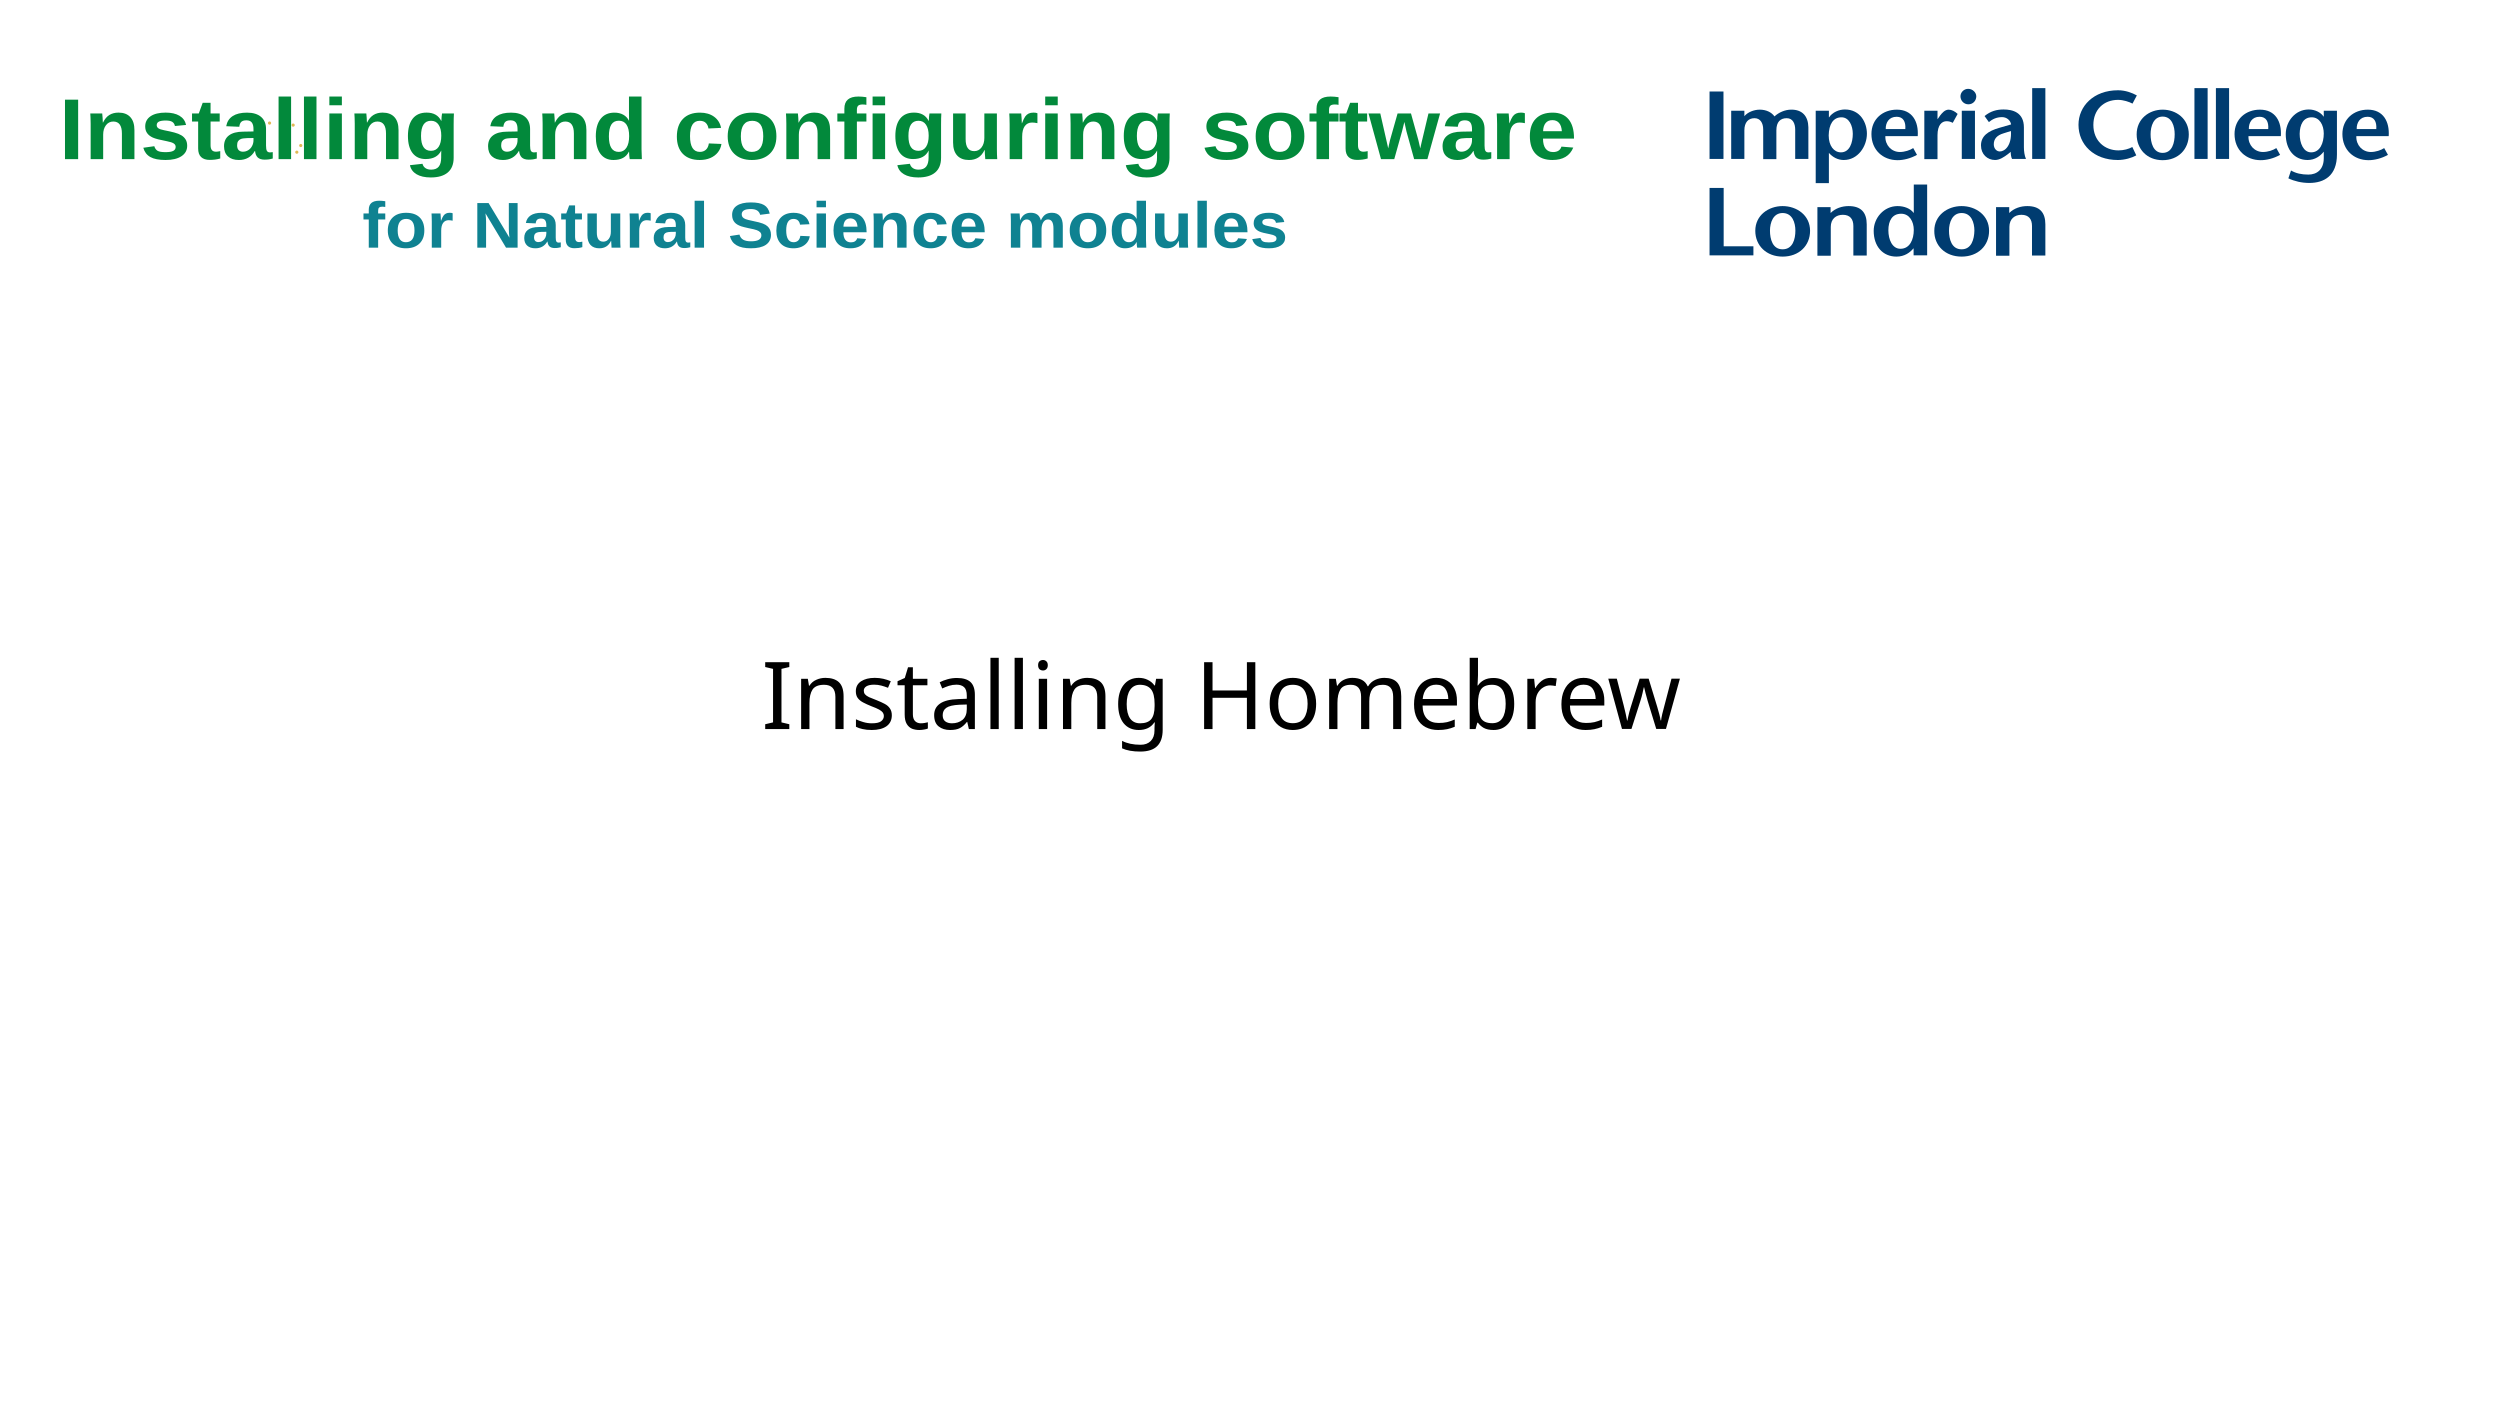
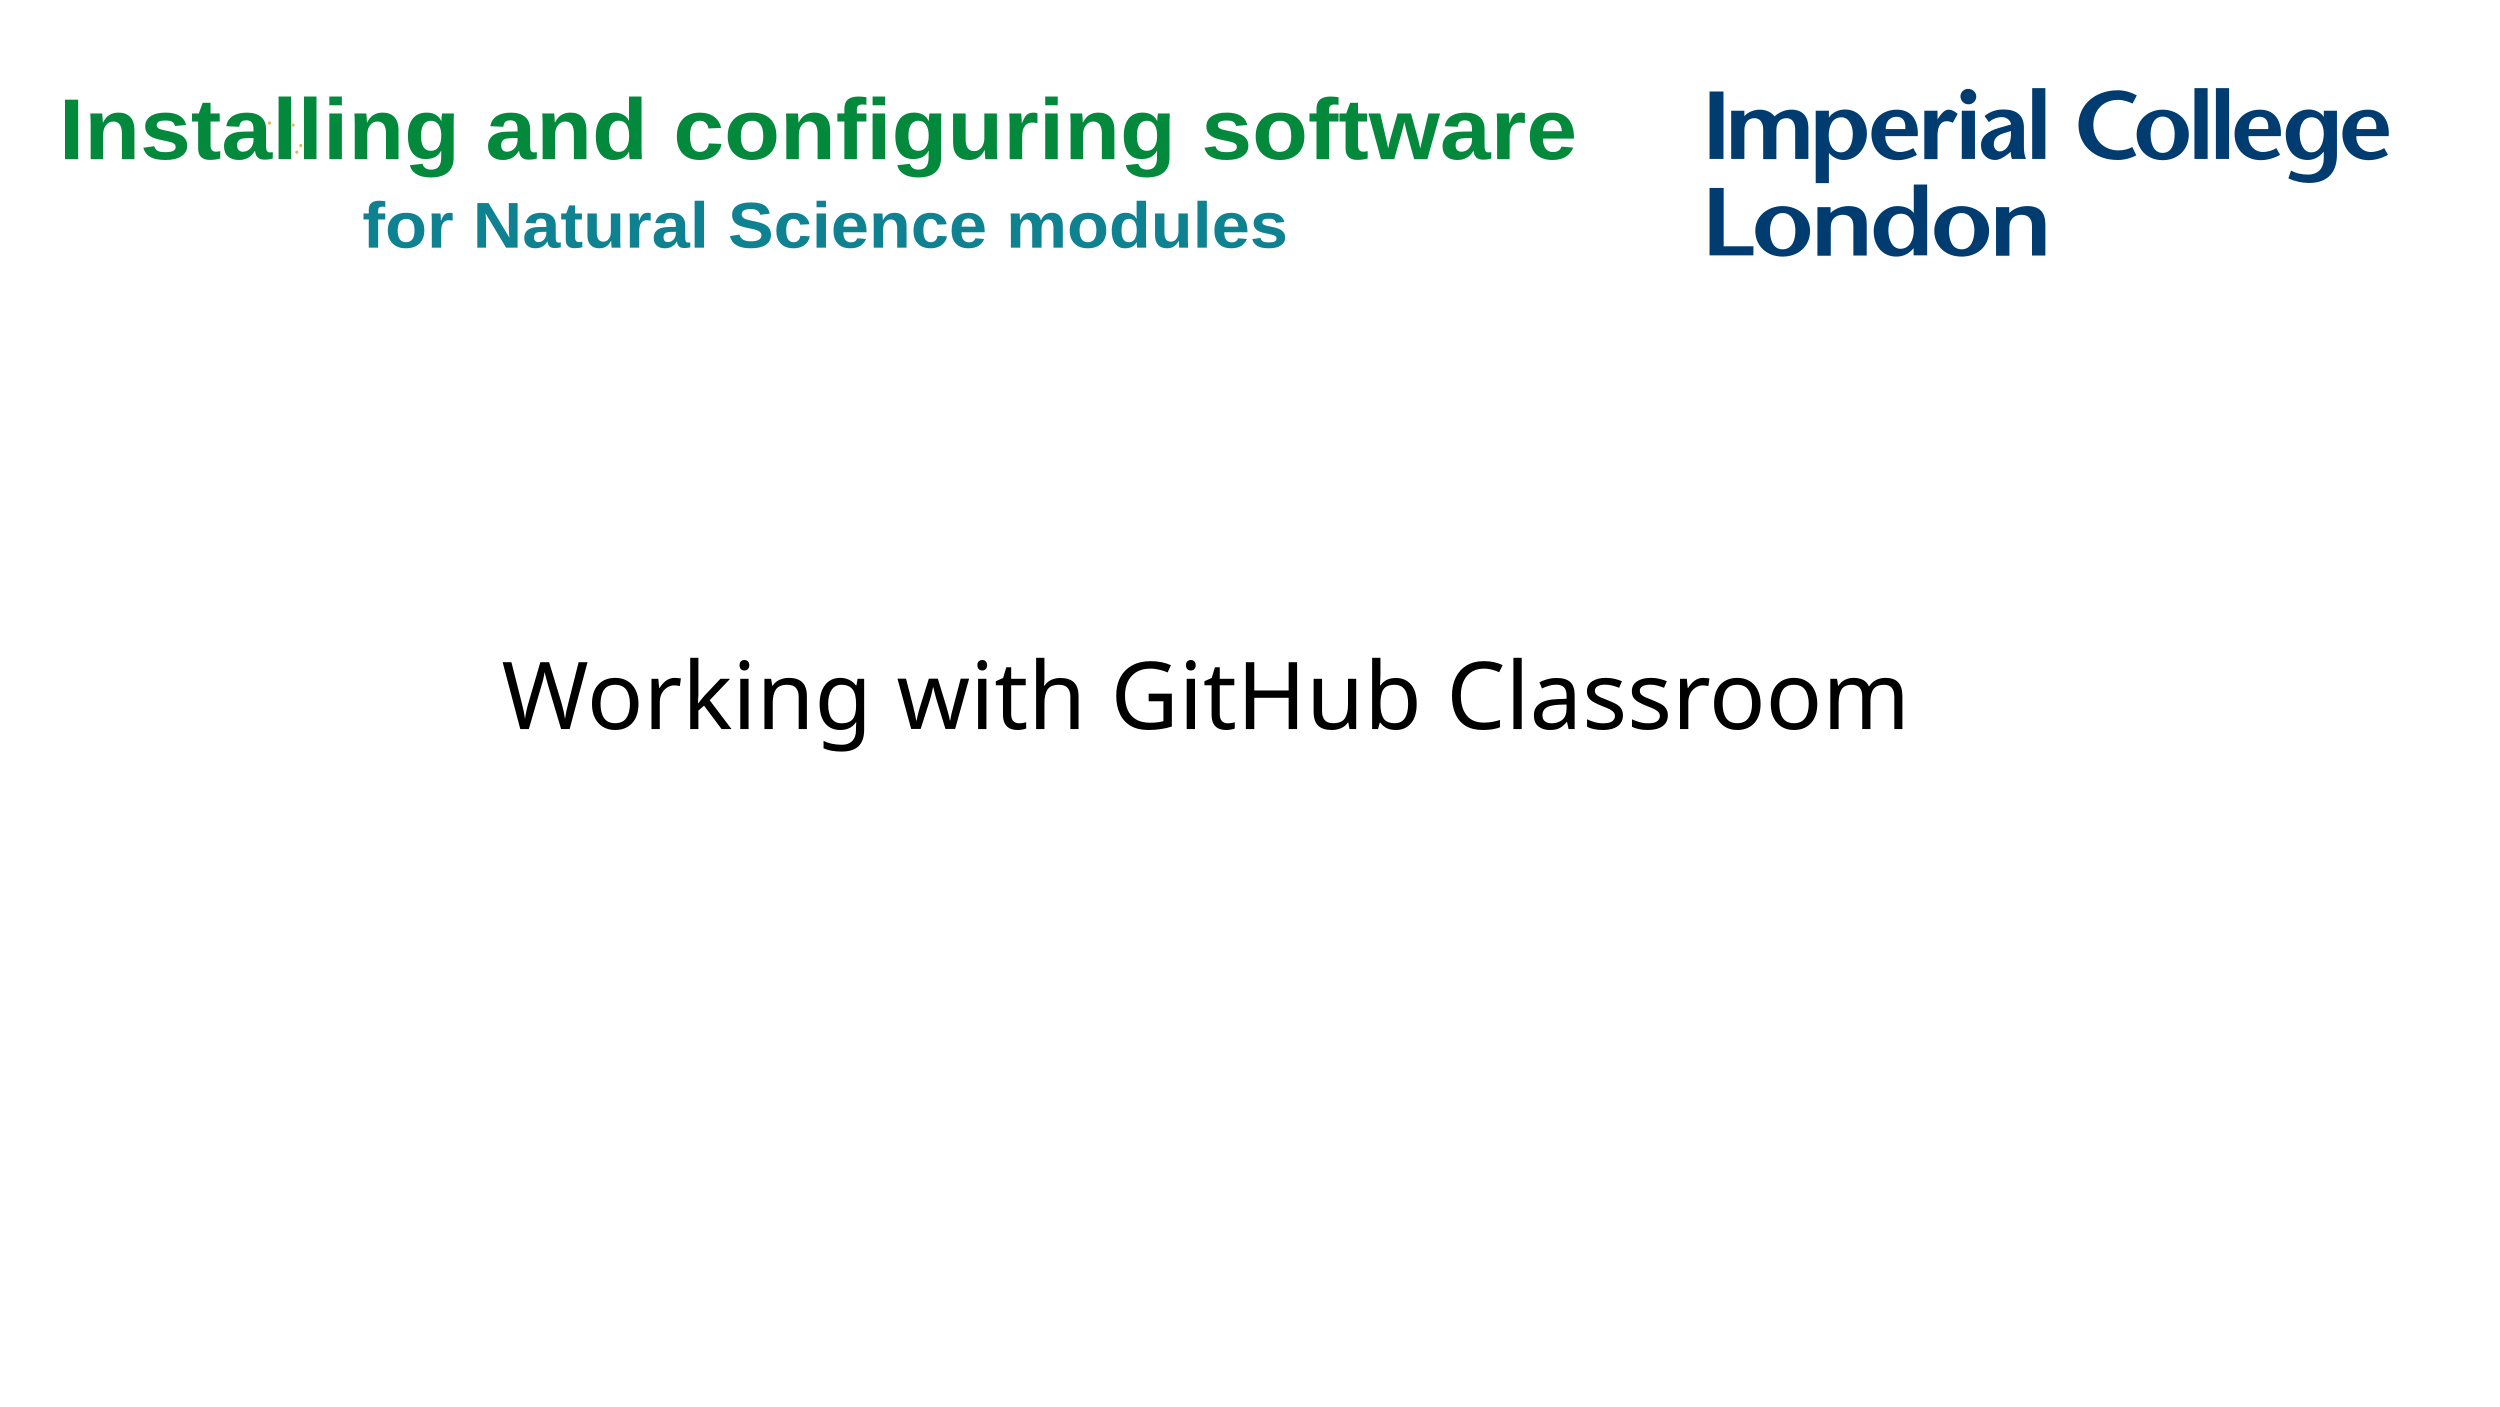
<svg xmlns="http://www.w3.org/2000/svg" xmlns:xlink="http://www.w3.org/1999/xlink" width="1280" height="720" viewBox="0 0 338.667 190.5" version="1.1" id="svg8">
  <defs id="defs2">
    <linearGradient y2="542.412" y1="542.412" x2="-316.715" x1="-317.258" id="linearGradient1906" gradientUnits="userSpaceOnUse" gradientTransform="matrix(29.4937,0,0,-4.0625,9368.054,2205.97)">
      <stop id="stop1902" style="stop-color:#18a9ff;stop-opacity:1;" offset="0" />
      <stop id="stop1904" style="stop-color:#2032a6;stop-opacity:1;" offset="1" />
    </linearGradient>
    <linearGradient y2="542.412" y1="542.412" x2="-316.715" x1="-317.258" id="linearGradient1894" gradientUnits="userSpaceOnUse" gradientTransform="matrix(29.4937,0,0,-4.0625,9368.054,2205.97)">
      <stop id="stop1890" style="stop-color:#18a9ff;stop-opacity:1;" offset="0" />
      <stop id="stop1892" style="stop-color:#2032a6;stop-opacity:1;" offset="1" />
    </linearGradient>
    <linearGradient gradientTransform="matrix(29.4937,0,0,-4.0625,9368.054,2205.97)" gradientUnits="userSpaceOnUse" id="linearGradient5021" x1="-317.258" x2="-316.715" y1="542.412" y2="542.412">
      <stop offset="0" style="stop-color:#18a9ff;stop-opacity:1;" id="stop5017" />
      <stop offset="1" style="stop-color:#2032a6;stop-opacity:1;" id="stop5019" />
    </linearGradient>
    <marker style="overflow:visible" id="Arrow1SstartRN" refX="0" refY="0" orient="auto">
      <path transform="matrix(0.2,0,0,0.2,1.2,0)" style="fill:url(#linearGradient6926);fill-rule:evenodd;stroke:url(#linearGradient6926);stroke-width:1pt;marker-start:none" d="M 0,0 5,-5 -12.5,0 5,5 0,0 z" id="path7129" />
    </marker>
    <linearGradient xlink:href="#linearGradient1894" id="linearGradient6926" gradientUnits="userSpaceOnUse" x1="95.859" y1="383.739" x2="276.635" y2="349.407" />
    <linearGradient xlink:href="#linearGradient5021" id="linearGradient6924" gradientUnits="userSpaceOnUse" gradientTransform="matrix(109.471,0,0,-10.70103,34573.927,5440.32)" x1="-317.258" y1="542.412" x2="-316.715" y2="542.412" />
    <linearGradient xlink:href="#linearGradient5021" id="linearGradient6922" gradientUnits="userSpaceOnUse" gradientTransform="matrix(109.471,0,0,-10.70103,34573.83,5320.278)" x1="-317.258" y1="542.412" x2="-316.715" y2="542.412" />
    <marker style="overflow:visible" id="Arrow1SstartR" refX="0" refY="0" orient="auto">
      <path transform="matrix(0.2,0,0,0.2,1.2,0)" style="fill:url(#linearGradient5829);fill-rule:evenodd;stroke:url(#linearGradient5829);stroke-width:1pt;marker-start:none" d="M 0,0 5,-5 -12.5,0 5,5 0,0 z" id="path6405" />
    </marker>
    <linearGradient gradientUnits="userSpaceOnUse" y2="383.739" x2="287.743" y1="383.739" x1="95.859" id="linearGradient5829" xlink:href="#linearGradient1906" />
    <linearGradient id="linearGradient6429-2">
      <stop id="stop6431-9" offset="0" style="stop-color:#0000ff;stop-opacity:1;" />
      <stop id="stop6433-0" offset="1" style="stop-color:#0000ff;stop-opacity:0;" />
    </linearGradient>
    <linearGradient y2="434.478" x2="418.761" y1="434.478" x1="262.572" gradientUnits="userSpaceOnUse" id="linearGradient3385-6" xlink:href="#linearGradient6429-2" />
    <linearGradient y2="113.379" x2="172.25" y1="107.648" x1="35.031" gradientTransform="matrix(0.8028061,0,0,0.8028061,417.5134,251.278)" gradientUnits="userSpaceOnUse" id="linearGradient6811" xlink:href="#linearGradient2595-2" />
    <radialGradient r="186.907" fy="250.501" fx="92.779" cy="250.501" cx="92.779" gradientTransform="matrix(4.756774,1.635496,-0.9409773,2.7369,-67.71141,-595.7993)" gradientUnits="userSpaceOnUse" id="radialGradient6809" xlink:href="#linearGradient2595-2" />
    <linearGradient id="linearGradient2595-2">
      <stop style="stop-color:#ffffff;stop-opacity:1;" offset="0" id="stop2597-2" />
      <stop style="stop-color:#ffffff;stop-opacity:0;" offset="1" id="stop2599-4" />
    </linearGradient>
    <radialGradient xlink:href="#linearGradient2595-2" id="radialGradient2601-0" cx="92.779" cy="250.501" fx="92.779" fy="250.501" r="186.907" gradientTransform="matrix(4.756774,1.635496,-0.9409773,2.7369,-67.71141,-595.7993)" gradientUnits="userSpaceOnUse" />
    <radialGradient xlink:href="#linearGradient2595-2" id="radialGradient2601-4" cx="92.779" cy="250.501" fx="92.779" fy="250.501" r="186.907" gradientTransform="matrix(4.756774,1.635496,-0.9409773,2.7369,-67.71141,-595.7993)" gradientUnits="userSpaceOnUse" />
    <radialGradient xlink:href="#linearGradient2595-2" id="radialGradient2601-9" cx="92.779" cy="250.501" fx="92.779" fy="250.501" r="186.907" gradientTransform="matrix(4.756774,1.635496,-0.9409773,2.7369,-67.71141,-595.7993)" gradientUnits="userSpaceOnUse" />
    <radialGradient xlink:href="#linearGradient2595-2" id="radialGradient3111" cx="-212.733" cy="554.967" fx="-212.733" fy="554.967" r="225.933" gradientTransform="matrix(1.169684,0.3090942,-0.1720308,0.6510061,159.6627,323.8802)" gradientUnits="userSpaceOnUse" />
    <linearGradient id="linearGradient5594">
      <stop id="stop5596" offset="0" style="stop-color:#b2d2e3;stop-opacity:1;" />
      <stop style="stop-color:#5a9fc3;stop-opacity:0.498;" offset="0.5" id="stop5602" />
      <stop id="stop5598" offset="1" style="stop-color:#5a9fc3;stop-opacity:0;" />
    </linearGradient>
    <radialGradient xlink:href="#linearGradient2595-2" id="radialGradient2601" cx="92.779" cy="250.501" fx="92.779" fy="250.501" r="186.907" gradientTransform="matrix(4.756774,1.635496,-0.9409773,2.7369,-67.71141,-595.7993)" gradientUnits="userSpaceOnUse" />
    <linearGradient xlink:href="#linearGradient2595-2" id="linearGradient2618" x1="35.031" y1="107.648" x2="172.25" y2="113.379" gradientUnits="userSpaceOnUse" gradientTransform="matrix(4.284201,0,0,4.284201,-211.9551,-277.7878)" />
    <linearGradient y2="542.41" y1="542.41" x2="-316.716" x1="-317.259" id="rect1512_1_-6" gradientUnits="userSpaceOnUse" gradientTransform="matrix(29.4937,0,0,-4.0625,9368.054,2251.383)" xlink:href="#linearGradient5021">
      <stop id="stop17-9" style="stop-color:#A7873D" offset="0" />
      <stop id="stop19-2" style="stop-color:#663624" offset="1" />
    </linearGradient>
    <linearGradient y2="542.412" y1="542.412" x2="-316.715" x1="-317.258" id="rect1511_1_" gradientUnits="userSpaceOnUse" gradientTransform="matrix(29.4937,0,0,-4.0625,9368.054,2205.97)">
      <stop id="stop11" style="stop-color:#18cc1c;stop-opacity:1;" offset="0" />
      <stop id="stop13" style="stop-color:#20701a;stop-opacity:1;" offset="1" />
    </linearGradient>
    <clipPath id="clipPath5013" clipPathUnits="userSpaceOnUse">
      <path id="path5015" clip-rule="evenodd" d="m 363.544,9.914 c -1.714,-0.949 -15.714,-8.97 -15.771,-8.986 -0.545,-0.363 -1.258,0 -1.258,0.606 0,0.606 0.76,1.015 0.76,1.015 0,0 1.714,1.111 1.714,3.993 -0.037,2.388 -0.047,6.179 -0.047,8.481 -0.587,3.11 -1.85,3.534 -1.876,3.584 -0.582,0.576 -0.634,0.616 -0.173,1.222 0.461,0.606 1.641,-0.197 1.641,-0.197 0,0 14.057,-7.976 14.886,-8.476 0.309,-0.278 0.875,-0.601 0.126,-1.242 m -24.294,-5.724 c -1.845,0 -40.752,-0.01 -68.097,-0.01 -2.406,0 -3.176,3.18 -3.176,3.736 0,1.459 0.037,2.933 0.037,4.76 0,1.827 1.525,3.64 3.092,3.64 1.567,0 67.641,-0.005 68.254,-0.005 1.73,0 3.129,-1.807 3.129,-3.367 0,-1.938 0.011,-3.988 0.011,-5.063 0,-1.888 -1.405,-3.69 -3.25,-3.69 m -77.473,11.843 c -0.257,-0.833 -0.676,-9.334 0.047,-11.358 0.33,-0.939 1.174,-1.716 1.745,-2.529 0.32,-0.454 0.414,-0.818 -0.121,-1.247 -0.304,-0.323 -0.833,0.066 -0.833,0.066 0,0 -9.796,5.518 -15.808,8.925 -0.246,0.237 -0.293,0.631 -0.157,0.944 0.126,0.273 0.566,0.55 1.31,0.944 3.763,2.12 14.204,7.931 14.65,8.198 0.839,0.323 1.179,-0.293 1.179,-0.293 0,0 0.257,-0.318 -0.356,-1.02 -0.44,-0.212 -1.578,-1.524 -1.656,-2.63" />
    </clipPath>
    <clipPath id="clipPath5005" clipPathUnits="userSpaceOnUse">
      <path id="path5007" d="m 0,0 1000,0 0,1000 L 0,1000 0,0 z" />
    </clipPath>
    <clipPath id="clipPath4953" clipPathUnits="userSpaceOnUse">
      <path id="path4955" d="m 0,891.015 720,0 0,-891 -720,0 0,891 z" />
    </clipPath>
    <clipPath id="clipPath4945" clipPathUnits="userSpaceOnUse">
      <path id="path4947" d="m 45,846 630,0 0,-801 -630,0 0,801 z" />
    </clipPath>
    <clipPath id="clipPath4933" clipPathUnits="userSpaceOnUse">
      <path id="path4935" d="m 0,891.015 720,0 0,-891 -720,0 0,891 z" />
    </clipPath>
    <clipPath id="clipPath4925" clipPathUnits="userSpaceOnUse">
      <path id="path4927" d="m 45,846 630,0 0,-801 -630,0 0,801 z" />
    </clipPath>
    <clipPath id="clipPath4917" clipPathUnits="userSpaceOnUse">
      <path id="path4919" clip-rule="evenodd" d="m 86.5,402.79 105.5,0 0,-64.75 -105.5,0 0,64.75 z" />
    </clipPath>
    <clipPath id="clipPath4905" clipPathUnits="userSpaceOnUse">
      <path id="path4907" d="m 0,891.015 720,0 0,-891 -720,0 0,891 z" />
    </clipPath>
    <clipPath id="clipPath4897" clipPathUnits="userSpaceOnUse">
      <path id="path4899" d="m 45,846 630,0 0,-801 -630,0 0,801 z" />
    </clipPath>
    <clipPath id="clipPath4889" clipPathUnits="userSpaceOnUse">
      <path id="path4891" clip-rule="evenodd" d="m 86.5,365.24 105.5,0 0,-88.75 -105.5,0 0,88.75 z" />
    </clipPath>
    <clipPath id="clipPath4861" clipPathUnits="userSpaceOnUse">
      <path id="path4863" d="m 0,891.015 720,0 0,-891 -720,0 0,891 z" />
    </clipPath>
    <clipPath id="clipPath4853" clipPathUnits="userSpaceOnUse">
      <path id="path4855" d="m 45,846 630,0 0,-801 -630,0 0,801 z" />
    </clipPath>
    <clipPath id="clipPath4705" clipPathUnits="userSpaceOnUse">
      <path id="path4707" d="m 0,891.015 720,0 0,-891 -720,0 0,891 z" />
    </clipPath>
    <clipPath id="clipPath4697" clipPathUnits="userSpaceOnUse">
      <path id="path4699" d="m 45,846 630,0 0,-801 -630,0 0,801 z" />
    </clipPath>
    <clipPath id="clipPath4689" clipPathUnits="userSpaceOnUse">
      <path id="path4691" clip-rule="evenodd" d="m 229.19,697.89 107,0 0,-108.5 -107,0 0,108.5 z" />
    </clipPath>
    <clipPath id="clipPath4541" clipPathUnits="userSpaceOnUse">
      <path id="path4543" d="m 0,891.015 720,0 0,-891 -720,0 0,891 z" />
    </clipPath>
    <clipPath id="clipPath4533" clipPathUnits="userSpaceOnUse">
      <path id="path4535" d="m 45,846 630,0 0,-801 -630,0 0,801 z" />
    </clipPath>
    <clipPath id="clipPath4525" clipPathUnits="userSpaceOnUse">
      <path id="path4527" clip-rule="evenodd" d="m 428.19,697.89 107,0 0,-108.5 -107,0 0,108.5 z" />
    </clipPath>
    <clipPath id="clipPath4377" clipPathUnits="userSpaceOnUse">
      <path id="path4379" d="m 0,891.015 720,0 0,-891 -720,0 0,891 z" />
    </clipPath>
    <clipPath id="clipPath4369" clipPathUnits="userSpaceOnUse">
      <path id="path4371" d="m 45,846 630,0 0,-801 -630,0 0,801 z" />
    </clipPath>
    <clipPath id="clipPath4361" clipPathUnits="userSpaceOnUse">
      <path id="path4363" clip-rule="evenodd" d="m 229.19,383.89 107,0 0,-108.5 -107,0 0,108.5 z" />
    </clipPath>
    <clipPath id="clipPath4211" clipPathUnits="userSpaceOnUse">
      <path id="path4213" d="m 0,891.015 720,0 0,-891 -720,0 0,891 z" />
    </clipPath>
    <clipPath id="clipPath4203" clipPathUnits="userSpaceOnUse">
      <path id="path4205" d="m 45,846 630,0 0,-801 -630,0 0,801 z" />
    </clipPath>
    <clipPath id="clipPath4195" clipPathUnits="userSpaceOnUse">
      <path id="path4197" clip-rule="evenodd" d="m 428.19,383.89 107,0 0,-108.5 -107,0 0,108.5 z" />
    </clipPath>
    <clipPath id="clipPath4047" clipPathUnits="userSpaceOnUse">
      <path id="path4049" d="m 0,891.015 720,0 0,-891 -720,0 0,891 z" />
    </clipPath>
    <clipPath id="clipPath4039" clipPathUnits="userSpaceOnUse">
      <path id="path4041" d="m 45,846 630,0 0,-801 -630,0 0,801 z" />
    </clipPath>
    <clipPath id="clipPath4031" clipPathUnits="userSpaceOnUse">
      <path id="path4033" clip-rule="evenodd" d="m 229.19,268.89 107,0 0,-108.5 -107,0 0,108.5 z" />
    </clipPath>
    <clipPath id="clipPath3883" clipPathUnits="userSpaceOnUse">
      <path id="path3885" d="m 0,891.015 720,0 0,-891 -720,0 0,891 z" />
    </clipPath>
    <clipPath id="clipPath3875" clipPathUnits="userSpaceOnUse">
      <path id="path3877" d="m 45,846 630,0 0,-801 -630,0 0,801 z" />
    </clipPath>
    <clipPath id="clipPath3867" clipPathUnits="userSpaceOnUse">
      <path id="path3869" clip-rule="evenodd" d="m 428.19,268.89 107,0 0,-108.5 -107,0 0,108.5 z" />
    </clipPath>
    <clipPath id="clipPath3267" clipPathUnits="userSpaceOnUse">
      <path id="path3269" d="m 0,891.015 720,0 0,-891 -720,0 0,891 z" />
    </clipPath>
    <clipPath id="clipPath3259" clipPathUnits="userSpaceOnUse">
      <path id="path3261" d="m 45,846 630,0 0,-801 -630,0 0,801 z" />
    </clipPath>
    <clipPath id="clipPath3163" clipPathUnits="userSpaceOnUse">
      <path id="path3165" clip-rule="evenodd" d="m 582.612,782.41 -495.466,0 0,20.618 495.466,0 c 5.675,0 10.276,-4.615 10.276,-10.309 0,-5.694 -4.601,-10.309 -10.276,-10.309" />
    </clipPath>
    <clipPath id="clipPath3155" clipPathUnits="userSpaceOnUse">
      <path id="path3157" clip-rule="evenodd" d="m 582.775,782.41 -495.62,0 0,20.618 495.62,0 c 5.674,0 10.274,-4.615 10.274,-10.309 0,-5.694 -4.6,-10.309 -10.274,-10.309" />
    </clipPath>
    <clipPath id="clipPath3143" clipPathUnits="userSpaceOnUse">
      <path id="path3145" clip-rule="evenodd" d="m 582.612,782.41 -495.466,0 0,20.618 495.466,0 c 5.675,0 10.276,-4.615 10.276,-10.309 0,-5.694 -4.601,-10.309 -10.276,-10.309" />
    </clipPath>
    <clipPath id="clipPath3131" clipPathUnits="userSpaceOnUse">
      <path id="path3133" clip-rule="evenodd" d="m 58.62,815.78 550,0 0,-51.28 -550,0 0,51.28 z" />
    </clipPath>
    <clipPath id="clipPath3121" clipPathUnits="userSpaceOnUse">
      <path id="path3123" d="m 0,891.015 720,0 0,-891 -720,0 0,891 z" />
    </clipPath>
    <clipPath id="clipPath3113" clipPathUnits="userSpaceOnUse">
      <path id="path3115" d="m 45,846 630,0 0,-801 -630,0 0,801 z" />
    </clipPath>
    <clipPath id="clipPath3093" clipPathUnits="userSpaceOnUse">
      <path id="path3095" clip-rule="evenodd" d="m 583.002,411.929 -495.715,0 0,20.783 495.715,0 c 5.547,0 10.045,-4.653 10.045,-10.392 0,-5.739 -4.498,-10.391 -10.045,-10.391" />
    </clipPath>
    <clipPath id="clipPath3085" clipPathUnits="userSpaceOnUse">
      <path id="path3087" clip-rule="evenodd" d="m 583,411.929 -495.714,0 0,20.783 495.714,0 c 5.549,0 10.047,-4.653 10.047,-10.392 0,-5.739 -4.498,-10.391 -10.047,-10.391" />
    </clipPath>
    <clipPath id="clipPath3073" clipPathUnits="userSpaceOnUse">
      <path id="path3075" clip-rule="evenodd" d="m 583.002,411.929 -495.715,0 0,20.783 495.715,0 c 5.547,0 10.045,-4.653 10.045,-10.392 0,-5.739 -4.498,-10.391 -10.045,-10.391" />
    </clipPath>
    <clipPath id="clipPath3061" clipPathUnits="userSpaceOnUse">
      <path id="path3063" clip-rule="evenodd" d="m 60,446 549,0 0,-52 -549,0 0,52 z" />
    </clipPath>
    <clipPath id="clipPath3051" clipPathUnits="userSpaceOnUse">
      <path id="path3053" d="m 0,891.015 720,0 0,-891 -720,0 0,891 z" />
    </clipPath>
    <clipPath id="clipPath3043" clipPathUnits="userSpaceOnUse">
      <path id="path3045" d="m 45,846 630,0 0,-801 -630,0 0,801 z" />
    </clipPath>
    <clipPath id="clipPath3031" clipPathUnits="userSpaceOnUse">
      <path id="path3033" d="M 0,0 720,0 720,891 0,891 0,0 z" />
    </clipPath>
    <clipPath id="clipPath3021" clipPathUnits="userSpaceOnUse">
      <path id="path3023" d="m 27,0 0,783 612,0 L 639,0 27,0 z" />
    </clipPath>
    <clipPath id="clipPath3011" clipPathUnits="userSpaceOnUse">
      <path id="path3013" d="M 0,0 639,0 639,783 0,783 0,0 z" />
    </clipPath>
    <clipPath id="clipPath3001" clipPathUnits="userSpaceOnUse">
      <path id="path3003" d="M 0,0 0,783 585,783 585,0 0,0 z" />
    </clipPath>
    <marker style="overflow:visible" id="Arrow1Lend" refX="0" refY="0" orient="auto">
      <path transform="matrix(-0.8,0,0,-0.8,-10,0)" style="fill-rule:evenodd;stroke:#000000;stroke-width:1pt;marker-start:none" d="M 0,0 5,-5 -12.5,0 5,5 0,0 z" id="path4974" />
    </marker>
    <marker style="overflow:visible" id="Arrow2Lend" refX="0" refY="0" orient="auto">
      <path transform="matrix(-1.1,0,0,-1.1,-1.1,0)" d="M 8.719,4.034 -2.207,0.016 8.719,-4.002 c -1.745,2.372 -1.735,5.617 -6e-7,8.035 z" style="font-size:12px;fill-rule:evenodd;stroke-width:0.625;stroke-linejoin:round" id="path4992" />
    </marker>
    <linearGradient id="linearGradient5994">
      <stop id="stop5996" offset="0" style="stop-color:#d6dad6;stop-opacity:1;" />
      <stop id="stop5998" offset="1" style="stop-color:#ffffff;stop-opacity:1;" />
    </linearGradient>
    <marker style="overflow:visible" id="Arrow1Lstart" refX="0" refY="0" orient="auto">
      <path transform="matrix(0.8,0,0,0.8,10,0)" style="fill-rule:evenodd;stroke:#000000;stroke-width:1pt;marker-start:none" d="M 0,0 5,-5 -12.5,0 5,5 0,0 z" id="path4214" />
    </marker>
    <marker style="overflow:visible" id="Arrow1Sstart" refX="0" refY="0" orient="auto">
      <path transform="matrix(0.2,0,0,0.2,1.2,0)" style="fill-rule:evenodd;stroke:#000000;stroke-width:1pt;marker-start:none" d="M 0,0 5,-5 -12.5,0 5,5 0,0 z" id="path4226" />
    </marker>
    <filter color-interpolation-filters="sRGB" id="filter3241">
      <feGaussianBlur stdDeviation="2.2" in="SourceAlpha" result="result1" id="feGaussianBlur3243" />
      <feSpecularLighting surfaceScale="5" specularConstant="2" specularExponent="18.1" result="result0" id="feSpecularLighting3245">
        <feDistantLight elevation="24" azimuth="225" id="feDistantLight3247" />
      </feSpecularLighting>
      <feComposite operator="in" result="result6" in2="SourceAlpha" id="feComposite3249" />
      <feMorphology operator="dilate" radius="5.7" id="feMorphology3251" />
      <feGaussianBlur stdDeviation="5.7" result="result11" id="feGaussianBlur3253" />
      <feDiffuseLighting in="result1" diffuseConstant="2" result="result3" surfaceScale="5" id="feDiffuseLighting3255">
        <feDistantLight azimuth="225" elevation="25" id="feDistantLight3257" />
      </feDiffuseLighting>
      <feBlend in="result3" mode="multiply" result="result7" in2="SourceGraphic" id="feBlend3259" />
      <feComposite result="result91" operator="in" in="result7" in2="SourceAlpha" id="feComposite3261" />
      <feBlend in="result6" mode="lighten" result="result9" in2="result91" id="feBlend3263" />
      <feComposite in="result11" in2="result9" id="feComposite3265" />
    </filter>
    <filter color-interpolation-filters="sRGB" id="filter3241-2">
      <feGaussianBlur stdDeviation="2.2" in="SourceAlpha" result="result1" id="feGaussianBlur3243-2" />
      <feSpecularLighting surfaceScale="5" specularConstant="2" specularExponent="18.1" result="result0" id="feSpecularLighting3245-2">
        <feDistantLight elevation="24" azimuth="225" id="feDistantLight3247-7" />
      </feSpecularLighting>
      <feComposite operator="in" result="result6" in2="SourceAlpha" id="feComposite3249-7" />
      <feMorphology operator="dilate" radius="5.7" id="feMorphology3251-9" />
      <feGaussianBlur stdDeviation="5.7" result="result11" id="feGaussianBlur3253-1" />
      <feDiffuseLighting in="result1" diffuseConstant="2" result="result3" surfaceScale="5" id="feDiffuseLighting3255-4">
        <feDistantLight azimuth="225" elevation="25" id="feDistantLight3257-4" />
      </feDiffuseLighting>
      <feBlend in="result3" mode="multiply" result="result7" in2="SourceGraphic" id="feBlend3259-0" />
      <feComposite result="result91" operator="in" in="result7" in2="SourceAlpha" id="feComposite3261-6" />
      <feBlend in="result6" mode="lighten" result="result9" in2="result91" id="feBlend3263-8" />
      <feComposite in="result11" in2="result9" id="feComposite3265-8" />
    </filter>
  </defs>
  <g id="layer1">
    <g id="layer1-6" transform="matrix(0.2901782,0,0,0.2742667,6.833547,-239.9082)">
      <g transform="matrix(1.161005,0,0,1.262085,336.3576,739.217)" id="g2668" style="overflow:visible" />
      <circle style="fill:#e1b954;fill-opacity:1;stroke:none" id="path4171" transform="matrix(0.1538109,0,0,0.1628905,117.805,888.1304)" cx="-18.152" cy="379.151" r="4.841" />
      <circle style="fill:#e1b954;fill-opacity:1;stroke:none" id="path4171-8" transform="matrix(0.1538109,0,0,0.1628905,119.6419,884.8459)" cx="-18.152" cy="379.151" r="4.841" />
      <circle style="fill:#e1b954;fill-opacity:1;stroke:none" id="path4171-1" transform="matrix(0.1538109,0,0,0.1628905,112.972,882.5394)" cx="-18.152" cy="379.151" r="4.841" />
      <circle style="fill:#e1b954;fill-opacity:1;stroke:none" id="path4171-0" transform="matrix(0.1538109,0,0,0.1628905,111.2024,874.7549)" cx="-18.152" cy="379.151" r="4.841" />
      <circle style="fill:#e1b954;fill-opacity:1;stroke:none" id="path4171-75" transform="matrix(0.1538109,0,0,0.1628905,116.1028,874.7549)" cx="-18.152" cy="379.151" r="4.841" />
      <circle style="fill:#e1b954;fill-opacity:1;stroke:none" id="path4171-9" transform="matrix(0.1538109,0,0,0.1628905,105.0769,873.7458)" cx="-18.152" cy="379.151" r="4.841" />
      <g transform="matrix(1.431117,0,0,1.431117,-275.7275,699.9088)" id="layer1-8-3">
        <text id="text2985-2" y="134.362" x="237" style="font-style:normal;font-weight:normal;line-height:0%;font-family:sans-serif;letter-spacing:0px;word-spacing:0px;fill:#000000;fill-opacity:1;stroke:none" xml:space="preserve">
          <tspan style="font-style:italic;font-variant:normal;font-weight:normal;font-stretch:normal;font-size:72px;line-height:1.25;font-family:rsfs10;-inkscape-font-specification:'rsfs10 Italic'" y="134.362" x="237" id="tspan2987-1"> </tspan>
        </text>
        <text id="text2991-6" y="373.362" x="326" style="font-style:normal;font-weight:normal;line-height:0%;font-family:sans-serif;letter-spacing:0px;word-spacing:0px;baseline-shift:sub;fill:#000000;fill-opacity:1;stroke:none" xml:space="preserve">
          <tspan y="373.362" x="326" id="tspan2993-0" style="font-size:0.65px;line-height:1.25;font-family:sans-serif"> </tspan>
        </text>
      </g>
      <flowRoot xml:space="preserve" id="flowRoot3316" style="font-style:normal;font-weight:normal;line-height:0.01%;font-family:sans-serif;letter-spacing:0px;word-spacing:0px;fill:#000000;fill-opacity:1;stroke:none;stroke-width:1px;stroke-linecap:butt;stroke-linejoin:miter;stroke-opacity:1">
        <flowRegion id="flowRegion3318" style="font-family:sans-serif">
          <rect id="rect3320" width="106.066" height="57.579" x="418.203" y="53.68" style="font-family:sans-serif" />
        </flowRegion>
        <flowPara id="flowPara3322" style="font-size:18px;line-height:1.25;font-family:sans-serif"> </flowPara>
      </flowRoot>
      <g id="g5079" transform="translate(-7.132641,1.145706)">
        <g id="g877" transform="translate(-5.937379)">
          <text xml:space="preserve" style="font-style:normal;font-variant:normal;font-weight:bold;font-stretch:normal;line-height:0%;font-family:Arial;-inkscape-font-specification:'Arial Bold';text-align:center;letter-spacing:0px;word-spacing:0px;text-anchor:middle;fill:#000000;fill-opacity:1;stroke:none" x="393.06" y="952.182" id="text3310">
            <tspan id="tspan3312" x="393.06" y="952.182" style="font-style:normal;font-variant:normal;font-weight:bold;font-stretch:normal;font-size:42.667px;line-height:1.25;font-family:Arial;-inkscape-font-specification:'Arial Bold';fill:#02893b;fill-opacity:1">Installing and configuring software</tspan>
            <tspan x="393.06" y="995.907" id="tspan3314" style="font-style:normal;font-variant:normal;font-weight:bold;font-stretch:normal;font-size:32px;line-height:1.25;font-family:Arial;-inkscape-font-specification:'Arial Bold';fill:#0f8291;fill-opacity:1">for Natural Science modules</tspan>
          </text>
          <g id="g5006" transform="matrix(0.8787645,0,0,0.8787645,762.6486,892.1501)">
            <path id="path4935-6" d="M 28.4,68.2 V 30.3 h 7.4 v 37.9 z" class="st0" style="fill:#003c70" />
            <path id="path4937" d="m 46.7,44.3 h 0.1 c 1.8,-2.4 5.2,-3.8 8.3,-3.8 3.3,0 6.2,1.4 7.8,3.8 2.2,-2.2 5.6,-3.8 8.8,-3.8 6,-0.1 9.1,3.7 9.2,9.9 v 17.8 h -7 V 51.7 c 0,-3.1 -1.1,-6.4 -4.5,-6.4 -3.4,0 -5.5,2.1 -5.5,6.8 v 16.2 h -7 V 51.7 c 0,-3.8 -1.6,-6.4 -4.6,-6.4 -3.3,0 -5.4,2.3 -5.4,6.9 v 16 h -7 V 41.1 h 7 v 3.2 z" class="st0" style="fill:#003c70" />
            <path id="path4939" d="m 98.5,44.8 c 4,0 6,4.7 6,9.3 0,4.8 -1.6,10.4 -6.3,10.4 -3.8,0 -6.5,-3.8 -6.5,-9.5 0.1,-6.3 2.4,-10.2 6.8,-10.2 z m -6.7,-3.7 h -7 v 40.7 h 7 v -17 c 2,2.4 4.7,4 7.9,4 7.5,0 12.3,-7.6 12.3,-14.8 0,-6 -3.4,-13.6 -11.7,-13.6 -3.2,0 -6.6,1.6 -8.4,4.4 h -0.1 z" class="st0" style="fill:#003c70" />
            <path id="path4941" d="m 122,51.4 c -0.1,-3.6 1.7,-6.9 5.8,-6.9 3.5,0 4.9,2.8 4.6,6.9 z m 17,3.9 c 0.5,-8.1 -2.9,-14.8 -11.1,-14.8 -7.5,0 -13.5,5.3 -13.5,13.7 0,8.9 6,14.7 13.9,14.7 3,0 6.8,-0.9 10.3,-3 l -2,-3.8 c -1.7,1.2 -4.5,2.2 -7.1,2.2 -4.4,0 -7.9,-3.8 -7.7,-8.9 H 139 Z" class="st0" style="fill:#003c70" />
            <path id="path4943" d="m 149.4,45.9 h 0.1 l 1.4,-2.1 c 0.8,-1.1 2.4,-3.3 4.5,-3.3 1.6,0 3.3,0.9 4.8,2.4 l -2.6,5 c -1.2,-0.6 -1.9,-0.9 -3.3,-0.9 -2.4,0 -4.8,2 -4.8,7.9 v 13.4 h -7 V 41.1 h 7 v 4.8 z" class="st0" style="fill:#003c70" />
            <path id="path4945" d="m 169.4,41.1 v 27.1 h -7 V 41.1 Z M 161.7,33 c 0,-2.1 1.7,-4.2 4.1,-4.2 2.4,0 4.3,2.1 4.3,4.2 0,2.3 -1.6,4.5 -4.2,4.5 -2.5,0 -4.2,-2.2 -4.2,-4.5 z" class="st0" style="fill:#003c70" />
            <path id="path4947-9" d="m 188.5,52.5 c 0.5,8 -3.1,11.5 -5.9,11.5 -1.7,0 -3.2,-1.6 -3.2,-4 0,-3.1 1.7,-5.1 5.2,-6.2 z m -0.1,11.7 c 0,1.5 0.2,3 0.7,4 h 7.4 c -0.8,-1.9 -1.1,-4.4 -1.1,-6.6 V 50.5 c 0,-8.5 -6,-10.1 -10.8,-10.1 -3.6,0 -6.9,0.9 -10.1,3.7 l 2.3,3.4 c 1.8,-1.6 4,-2.8 7,-2.8 2.3,0 4.4,1.6 4.8,4.1 l -6.2,1.9 c -6.1,1.8 -9.8,4.7 -9.8,9.9 0,5 3.4,8.2 7.5,8.2 2.4,0 4.8,-1.7 6.8,-3.3 z" class="st0" style="fill:#003c70" />
            <path id="path4949" d="M 199.8,68.2 V 28.4 h 7 v 39.8 z" class="st0" style="fill:#003c70" />
            <path id="path4951" d="m 253.1,37.1 c -1.8,-1 -4.8,-2.1 -7.7,-2.1 -7.6,0 -13.1,5.5 -13.1,14.1 0,9 6.1,14.3 13.3,14.3 2.9,0 5.5,-0.8 7.4,-1.9 l 2.1,4.7 c -2.3,1.4 -6.2,2.6 -9.8,2.6 -12.8,0 -20.9,-8.7 -20.9,-19.8 0,-10.4 8,-19.4 21,-19.4 3.9,0 7.4,1.4 10,2.9 z" class="st0" style="fill:#003c70" />
            <path id="path4953" d="m 269.1,64.8 c -5,0 -6.4,-5.7 -6.4,-10.5 0,-4.5 1.6,-9.9 6.4,-9.9 4.9,0 6.4,5.4 6.4,9.9 0,4.8 -1.3,10.5 -6.4,10.5 z m 0,4.1 c 8.3,0 13.9,-6.1 13.9,-14.5 0,-8.8 -6.7,-13.9 -13.9,-13.9 -7.1,0 -13.8,5.1 -13.8,13.9 0,8.3 5.5,14.5 13.8,14.5 z" class="st0" style="fill:#003c70" />
            <path id="path4955-8" d="M 286,68.2 V 28.4 h 7 v 39.8 z" class="st0" style="fill:#003c70" />
            <path id="path4957" d="M 297.4,68.2 V 28.4 h 7 v 39.8 z" class="st0" style="fill:#003c70" />
            <path id="path4959" d="m 314.9,51.4 c -0.1,-3.6 1.7,-6.9 5.7,-6.9 3.5,0 4.9,2.8 4.6,6.9 z m 17,3.9 c 0.5,-8.1 -2.9,-14.8 -11.1,-14.8 -7.5,0 -13.5,5.3 -13.5,13.7 0,8.9 6,14.7 13.9,14.7 3,0 6.8,-0.9 10.3,-3 l -2,-3.8 c -1.7,1.2 -4.5,2.2 -7.1,2.2 -4.4,0 -7.9,-3.8 -7.7,-8.9 h 17.2 z" class="st0" style="fill:#003c70" />
            <path id="path4961" d="m 372.2,51.4 c -0.1,-3.6 1.7,-6.9 5.8,-6.9 3.5,0 4.9,2.8 4.6,6.9 z m 17,3.9 c 0.5,-8.1 -2.9,-14.8 -11.1,-14.8 -7.5,0 -13.5,5.3 -13.5,13.7 0,8.9 6,14.7 13.9,14.7 3,0 6.8,-0.9 10.3,-3 l -2,-3.8 c -1.7,1.2 -4.5,2.2 -7.1,2.2 -4.4,0 -7.9,-3.8 -7.7,-8.9 h 17.2 z" class="st0" style="fill:#003c70" />
            <path id="path4963" d="m 348.3,44.8 c 4.2,0 6.4,4.4 6.4,9.1 0,5.4 -2,10.6 -6.7,10.6 -4.1,0 -6.1,-5.1 -6.1,-10.4 0.1,-5.2 1.9,-9.3 6.4,-9.3 z m 13.4,-3.7 h -7 v 3.3 h -0.1 c -1.5,-2.4 -4.6,-4 -7.9,-4 -7.2,0 -12.2,6.8 -12.2,13.9 0,8.7 4.6,14.5 11.6,14.5 4,0 6.8,-2.3 8.5,-4.6 h 0.1 v 3.6 c 0,6.3 -3.6,9.2 -8.2,9.2 -3.6,0 -6.6,-0.7 -9.2,-2.3 l -1.4,4.4 c 3.1,1.6 7.1,2.6 11.1,2.6 7.9,0 14.7,-4 14.7,-16 z" class="st0" style="fill:#003c70" />
            <path id="path4965" d="m 28.4,84.5 h 7.5 v 32.8 h 15.8 v 5.1 H 28.4 Z" class="st0" style="fill:#003c70" />
            <path id="path4967" d="m 92.8,98.5 c 2.5,-2.6 6,-3.8 9.5,-3.8 6.5,0 9.6,3.5 9.6,10.3 v 17.5 h -7.1 v -16.6 c 0,-3.8 -1.7,-6.3 -5.6,-6.3 -3.6,0 -6.4,2.3 -6.4,6.8 v 16.2 H 85.7 V 95.3 h 7 v 3.2 z" class="st0" style="fill:#003c70" />
            <path id="path4969" d="m 130.2,99 c 4.4,0 6.7,4.4 6.7,9.1 0,5.4 -2.1,10.6 -7.1,10.6 -4.3,0 -6.4,-5.1 -6.4,-10.4 0,-5.3 2,-9.3 6.8,-9.3 z m 6.7,23.4 H 144 V 82.6 h -7.1 v 15.9 h -0.1 c -1.7,-2.4 -4.9,-3.8 -8.5,-3.8 -7.4,0 -12.7,6.8 -12.7,13.9 0,8.7 4.8,14.5 12.1,14.5 4.3,0 7.2,-2.3 9,-4.6 h 0.1 v 3.9 z" class="st0" style="fill:#003c70" />
            <path id="path4971" d="m 162.3,119 c -5.3,0 -6.7,-5.7 -6.7,-10.5 0,-4.5 1.7,-9.9 6.7,-9.9 5.2,0 6.8,5.4 6.8,9.9 -0.1,4.8 -1.5,10.5 -6.8,10.5 z m 0,4.1 c 8.7,0 14.6,-6.1 14.6,-14.5 0,-8.8 -7.1,-13.9 -14.6,-13.9 -7.4,0 -14.5,5.1 -14.5,13.9 -0.1,8.3 5.8,14.5 14.5,14.5 z" class="st0" style="fill:#003c70" />
            <path id="path4973" d="m 187.7,98.5 c 2.5,-2.6 6,-3.8 9.5,-3.8 6.5,0 9.6,3.5 9.6,10.3 v 17.5 h -7.1 v -16.6 c 0,-3.8 -1.7,-6.3 -5.6,-6.3 -3.6,0 -6.4,2.3 -6.4,6.8 v 16.2 h -7.1 V 95.3 h 7 v 3.2 z" class="st0" style="fill:#003c70" />
            <path id="path4975" d="m 67.2,119 c -5.3,0 -6.7,-5.7 -6.7,-10.5 0,-4.5 1.7,-9.9 6.7,-9.9 5.2,0 6.8,5.4 6.8,9.9 0,4.8 -1.4,10.5 -6.8,10.5 z m 0,4.1 c 8.7,0 14.6,-6.1 14.6,-14.5 0,-8.8 -7.1,-13.9 -14.6,-13.9 -7.4,0 -14.5,5.1 -14.5,13.9 0,8.3 5.9,14.5 14.5,14.5 z" class="st0" style="fill:#003c70" />
          </g>
        </g>
      </g>
    </g>
-     <text xml:space="preserve" style="font-size:12.7px;line-height:1.25;font-family:sans-serif;stroke-width:0.265" x="103.145" y="98.763" id="text1961">
-       <tspan id="tspan1959" x="103.145" y="98.763" style="font-size:12.7px;stroke-width:0.265">Installing Homebrew</tspan>
+     <text xml:space="preserve" style="font-size:12.7px;line-height:1.25;font-family:sans-serif;stroke-width:0.265" x="67.935" y="98.763" id="text1961">
+       <tspan id="tspan1959" x="67.935" y="98.763" style="font-size:12.7px;stroke-width:0.265">Working with GitHub Classroom</tspan>
    </text>
  </g>
  <style id="style4933" type="text/css">
	.st0{fill:#003C70;}
</style>
</svg>
